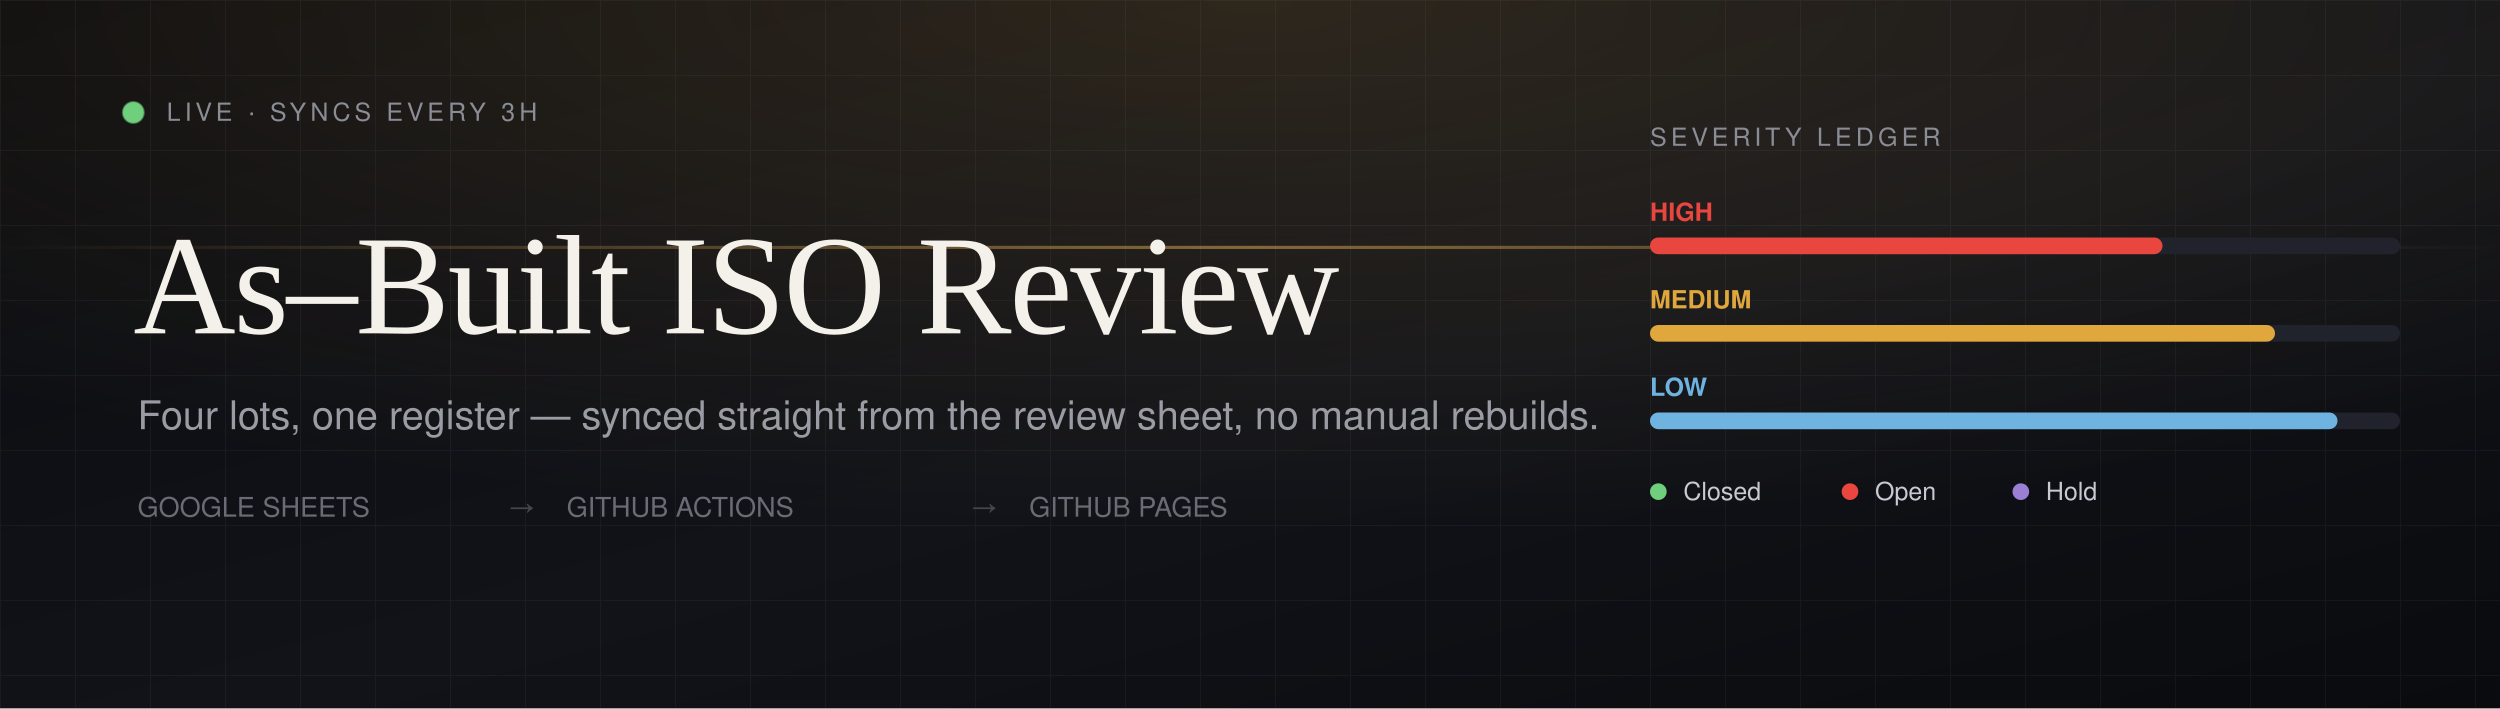
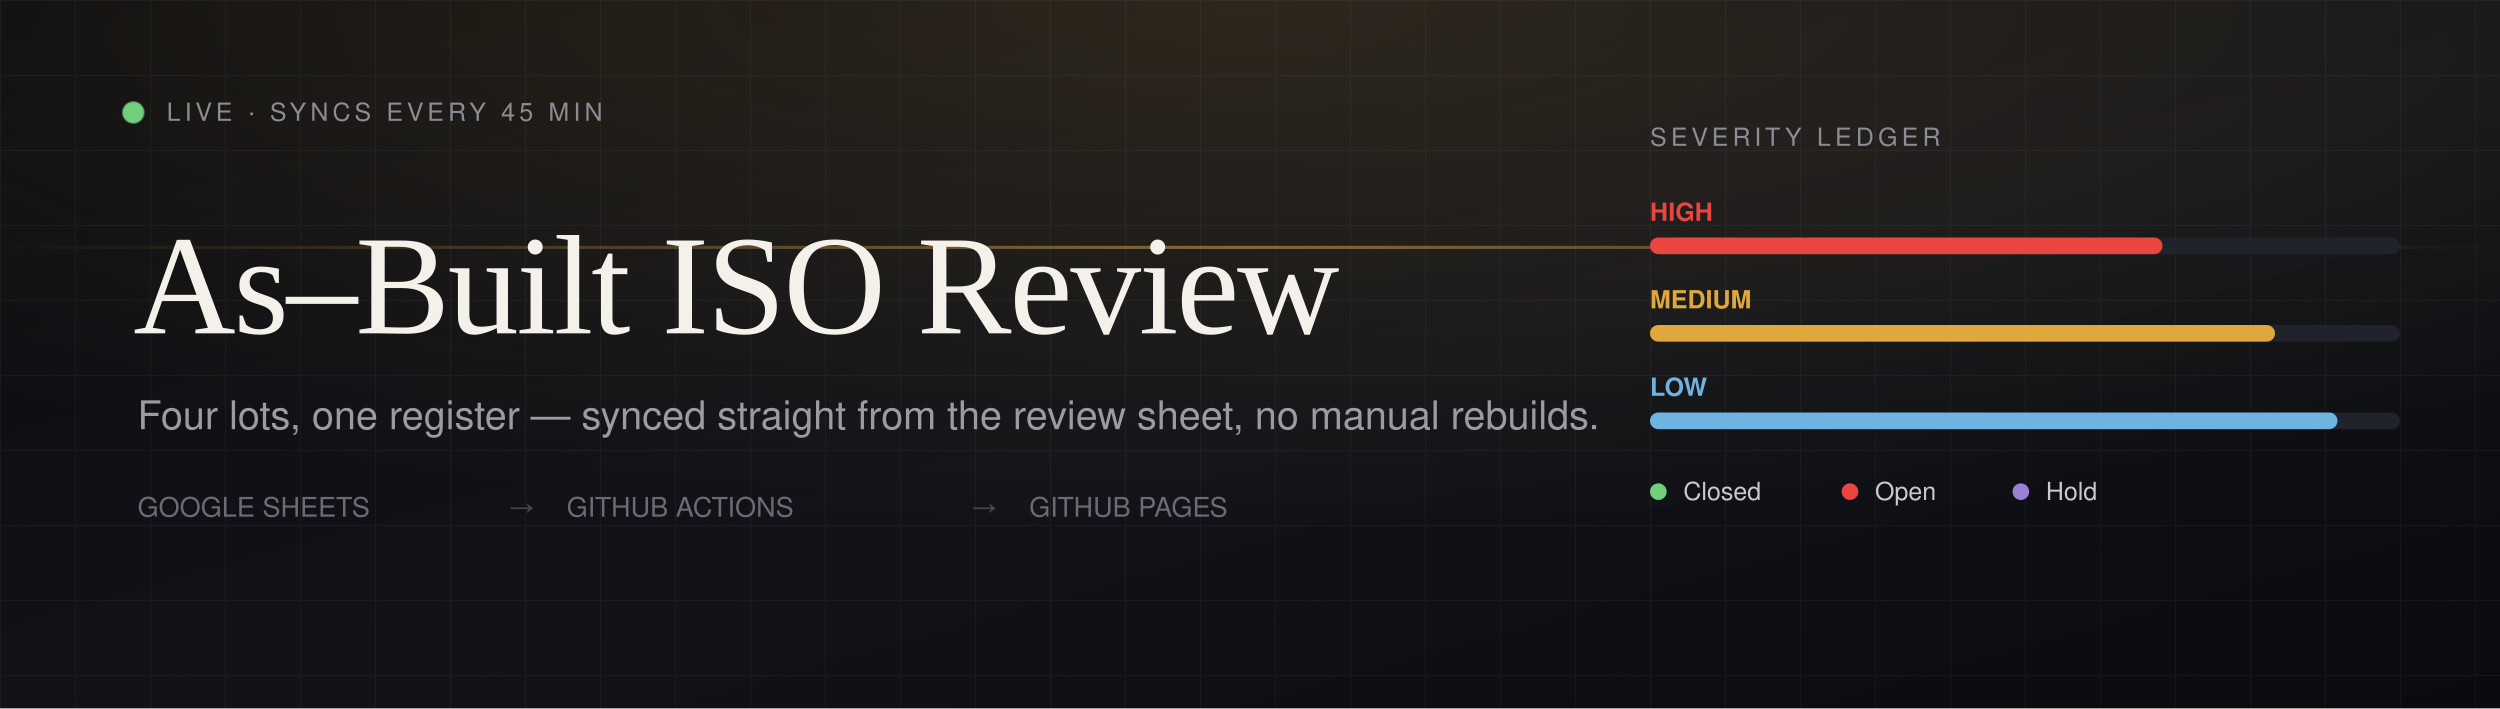
<svg xmlns="http://www.w3.org/2000/svg" viewBox="0 0 1200 340" width="1200" height="340">
  <defs>
    <linearGradient id="bg" x1="0" y1="0" x2="1" y2="1">
      <stop offset="0%" stop-color="#0a0b0e" />
      <stop offset="55%" stop-color="#111319" />
      <stop offset="100%" stop-color="#0a0b0e" />
    </linearGradient>
    <linearGradient id="beam" x1="0" y1="0" x2="1" y2="0">
      <stop offset="0%" stop-color="#d7a34f" stop-opacity="0" />
      <stop offset="50%" stop-color="#d7a34f" stop-opacity=".55" />
      <stop offset="100%" stop-color="#d7a34f" stop-opacity="0" />
    </linearGradient>
    <radialGradient id="glow" cx="50%" cy="0%" r="75%">
      <stop offset="0%" stop-color="#d7a34f" stop-opacity=".16" />
      <stop offset="100%" stop-color="#d7a34f" stop-opacity="0" />
    </radialGradient>
    <pattern id="grid" width="36" height="36" patternUnits="userSpaceOnUse">
      <path d="M36 0H0V36" fill="none" stroke="#ffffff" stroke-opacity="0.045" />
    </pattern>
  </defs>
  <rect width="1200" height="340" fill="url(#bg)" />
  <rect width="1200" height="340" fill="url(#grid)" />
  <rect width="1200" height="340" fill="url(#glow)" />
  <rect x="0" y="118" width="1200" height="1.5" fill="url(#beam)" />
  <g transform="translate(792,70)" font-family="Hanken Grotesk, Helvetica, Arial, sans-serif">
    <text x="0" y="0" fill="#8b8d96" font-size="12" letter-spacing="2">SEVERITY LEDGER</text>
    <text x="0" y="36" fill="#e8463f" font-size="12" font-weight="600">HIGH</text>
    <rect x="0" y="44" width="360" height="8" rx="4" fill="#20232b" />
    <rect x="0" y="44" width="246" height="8" rx="4" fill="#e8463f" />
    <text x="0" y="78" fill="#e0a73c" font-size="12" font-weight="600">MEDIUM</text>
    <rect x="0" y="86" width="360" height="8" rx="4" fill="#20232b" />
    <rect x="0" y="86" width="300" height="8" rx="4" fill="#e0a73c" />
    <text x="0" y="120" fill="#6fb3e0" font-size="12" font-weight="600">LOW</text>
    <rect x="0" y="128" width="360" height="8" rx="4" fill="#20232b" />
    <rect x="0" y="128" width="330" height="8" rx="4" fill="#6fb3e0" />
    <g transform="translate(0,170)">
      <circle cx="4" cy="-4" r="4" fill="#6fcf7c" />
      <text x="16" y="0" fill="#c9cad1" font-size="12">Closed</text>
      <circle cx="96" cy="-4" r="4" fill="#e8463f" />
      <text x="108" y="0" fill="#c9cad1" font-size="12">Open</text>
      <circle cx="178" cy="-4" r="4" fill="#9b7fd4" />
      <text x="190" y="0" fill="#c9cad1" font-size="12">Hold</text>
    </g>
  </g>
  <g transform="translate(64,54)">
    <circle cx="0" cy="0" r="5" fill="#6fcf7c" />
    <circle cx="0" cy="0" r="5" fill="none" stroke="#6fcf7c" stroke-opacity=".5">
      <animate attributeName="r" values="5;14;5" dur="2.6s" repeatCount="indefinite" />
      <animate attributeName="stroke-opacity" values=".5;0;.5" dur="2.6s" repeatCount="indefinite" />
    </circle>
-     <text x="16" y="4" fill="#8b8d96" font-family="Hanken Grotesk, Helvetica, Arial, sans-serif" font-size="12" letter-spacing="2">LIVE · SYNCS EVERY 3H</text>
+     <text x="16" y="4" fill="#8b8d96" font-family="Hanken Grotesk, Helvetica, Arial, sans-serif" font-size="12" letter-spacing="2">LIVE · SYNCS EVERY 45 MIN</text>
  </g>
  <text x="64" y="160" fill="#f3f1ea" font-family="Georgia, 'Times New Roman', serif" font-size="68" font-weight="400" letter-spacing="-1">As–Built ISO Review</text>
  <text x="66" y="206" fill="#9a9ba3" font-family="Hanken Grotesk, Helvetica, Arial, sans-serif" font-size="19">Four lots, one register — synced straight from the review sheet, no manual rebuilds.</text>
  <g transform="translate(66,248)" font-family="Hanken Grotesk, Helvetica, Arial, sans-serif" font-size="13" fill="#6a6b74">
    <text x="0" y="0">GOOGLE SHEETS</text>
    <text x="178" y="0" fill="#45464e">→</text>
    <text x="206" y="0">GITHUB ACTIONS</text>
    <text x="400" y="0" fill="#45464e">→</text>
    <text x="428" y="0">GITHUB PAGES</text>
  </g>
</svg>
